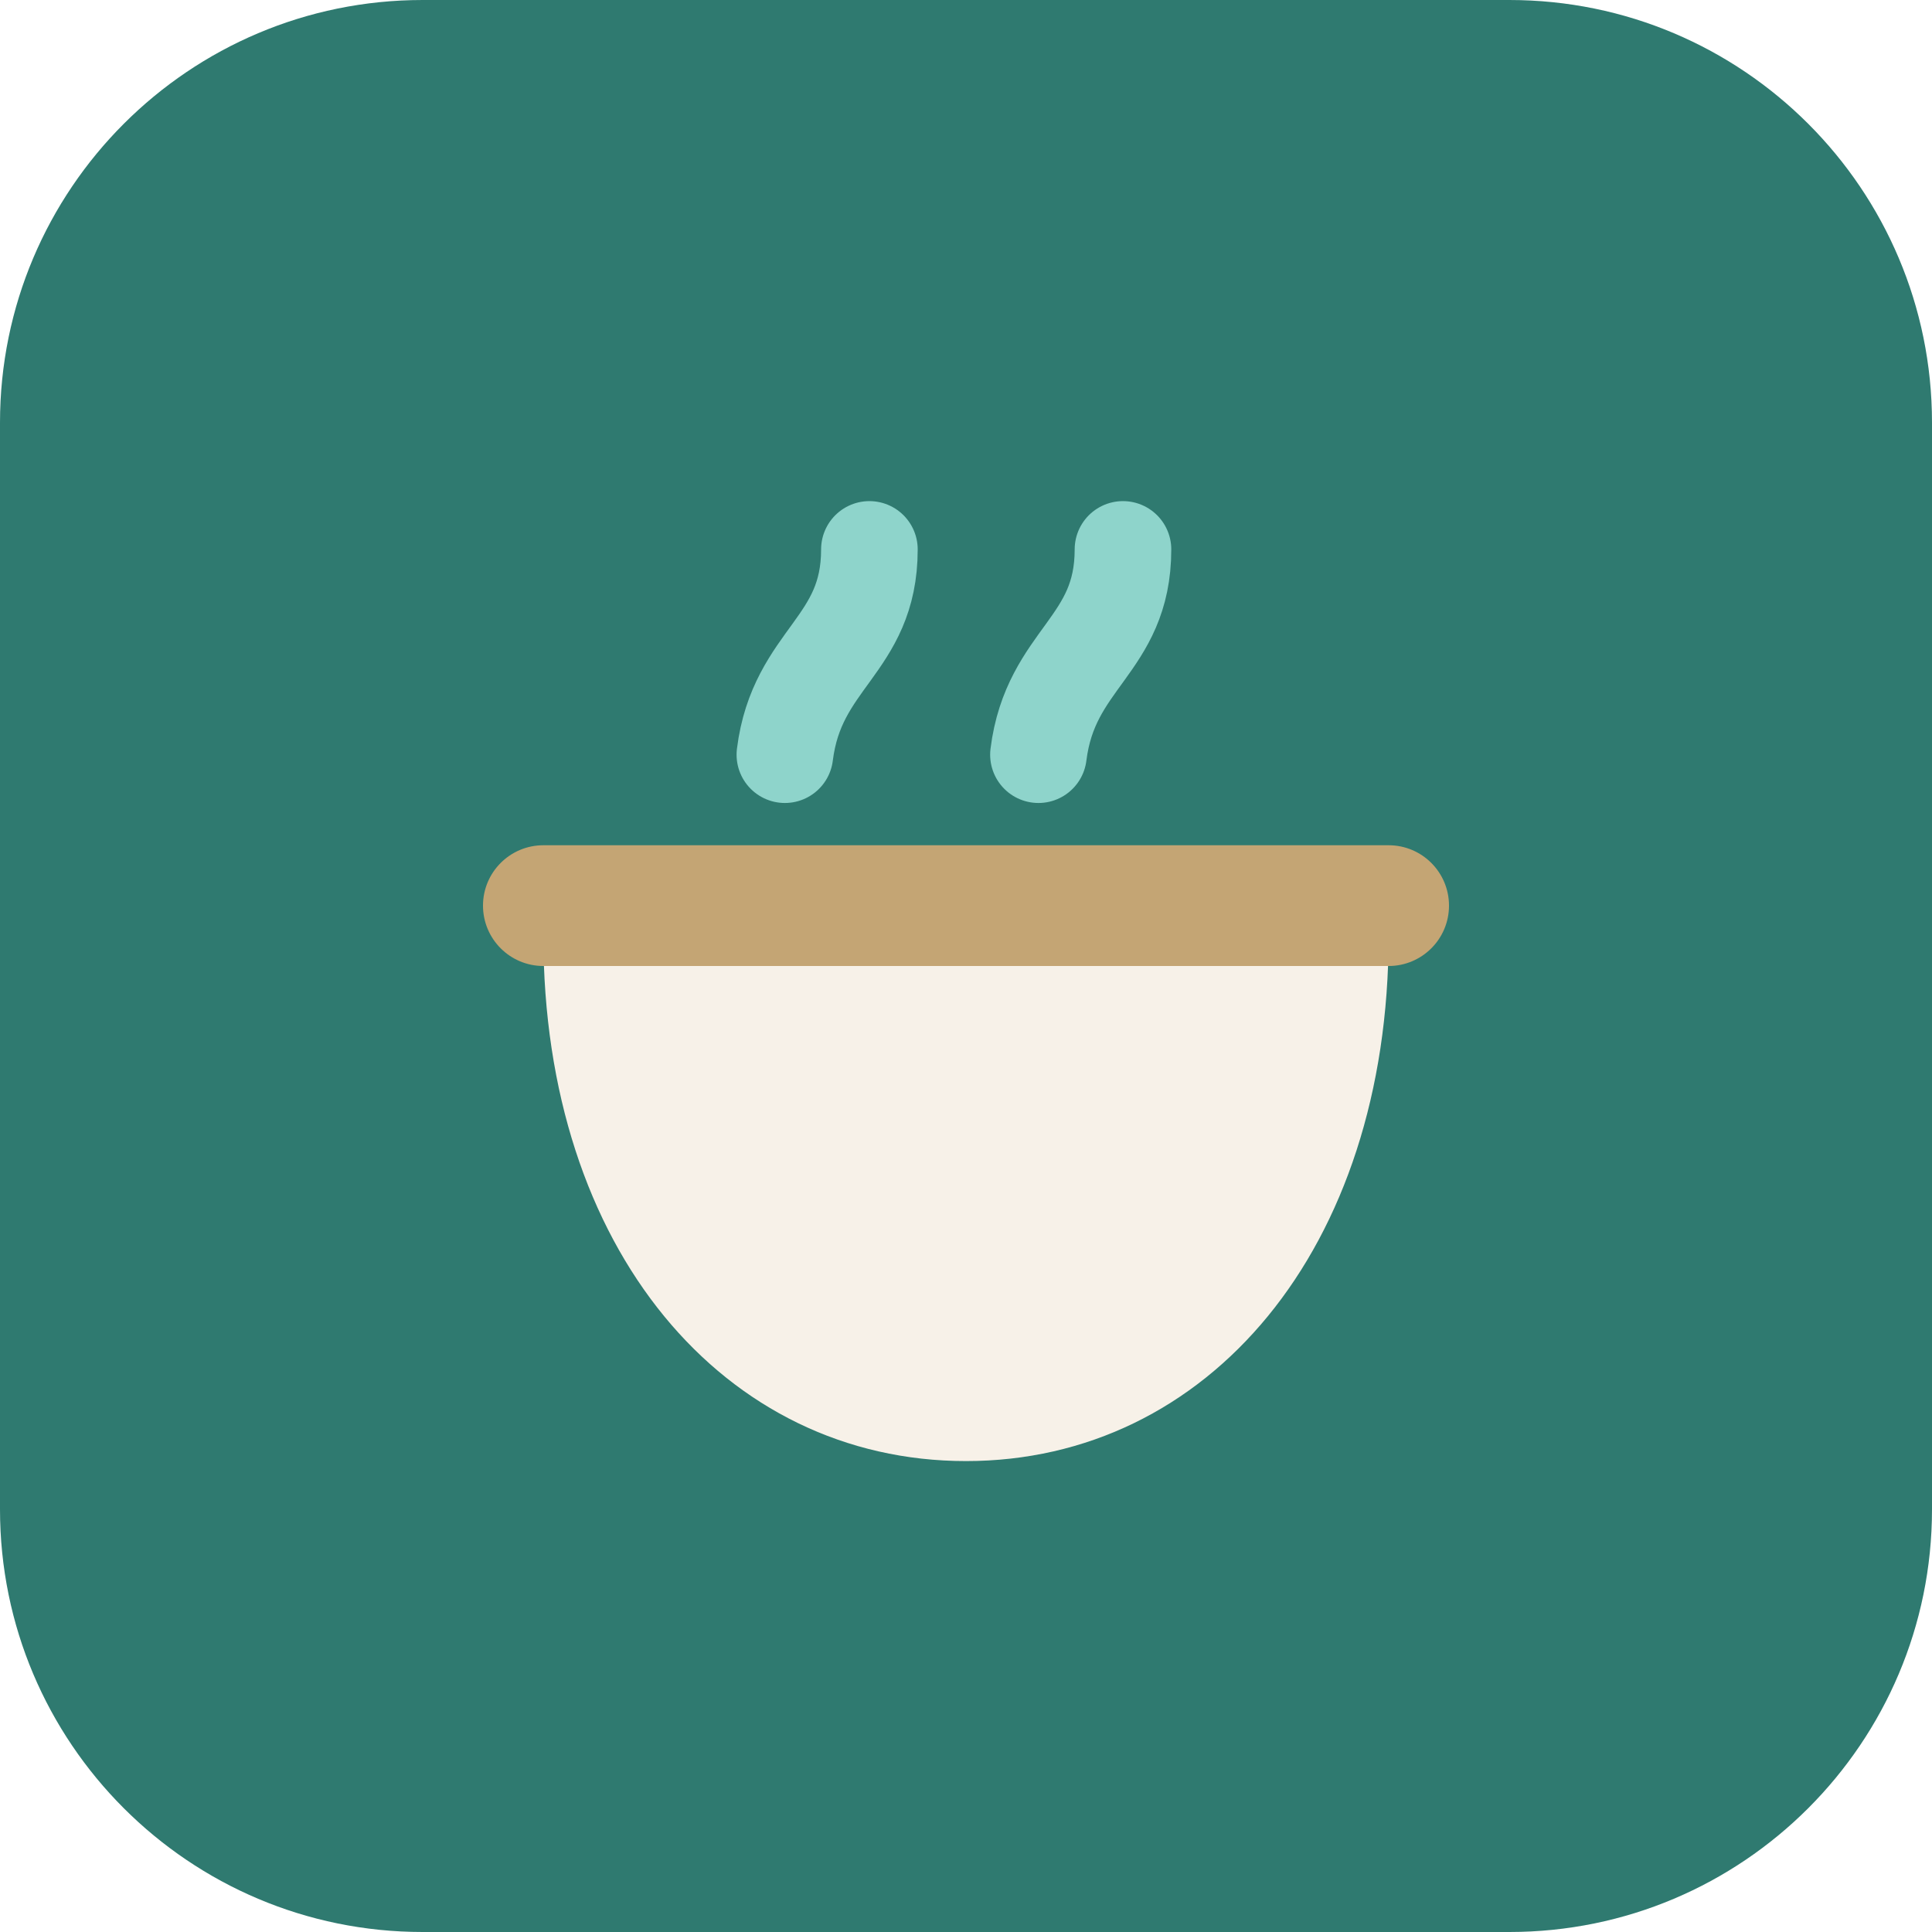
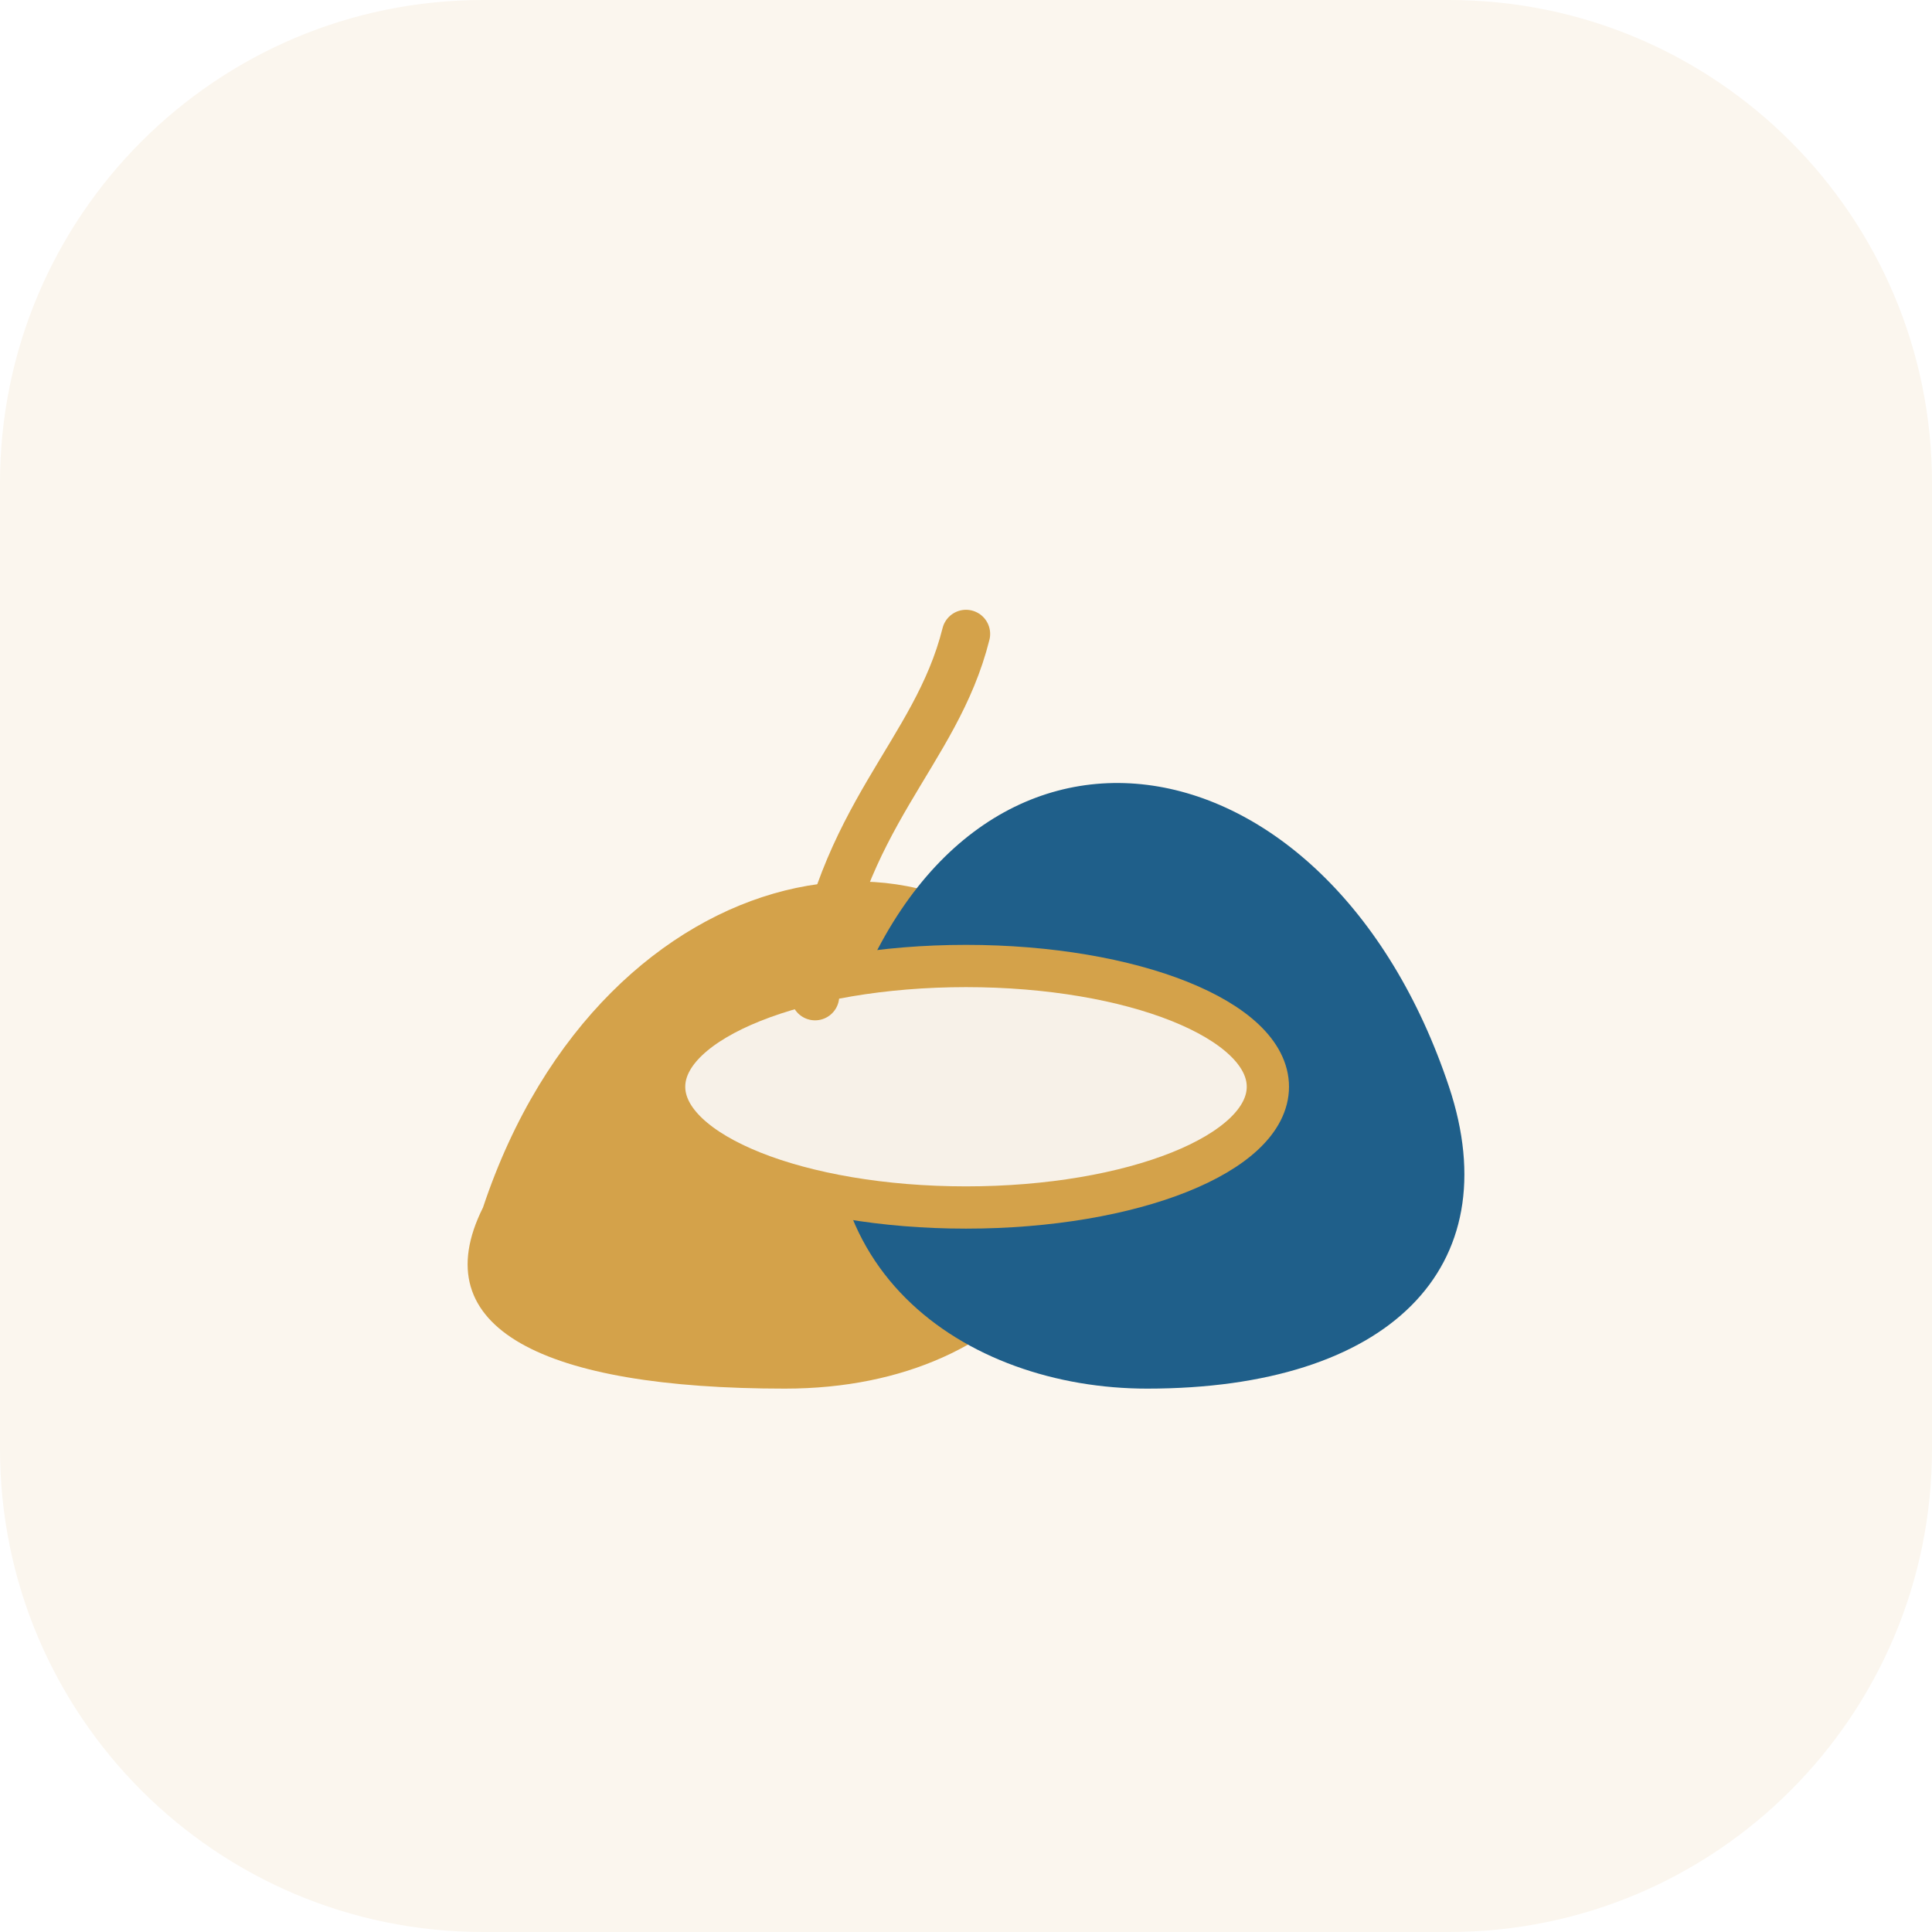
<svg xmlns="http://www.w3.org/2000/svg" viewBox="0 0 32 32">
-   <rect width="32" height="32" rx="7" fill="#2F7A70" />
-   <path d="M9 15.5h14c0 5.2-3 8.7-7 8.7s-7-3.5-7-8.7z" fill="#F7F1E8" />
-   <rect x="8" y="14" width="16" height="2" rx="1" fill="#C4A574" />
-   <path d="M13 12.5c.2-1.6 1.4-1.8 1.4-3.4" fill="none" stroke="#8ED4CB" stroke-width="1.6" stroke-linecap="round" />
-   <path d="M17.2 12.5c.2-1.6 1.4-1.8 1.4-3.4" fill="none" stroke="#8ED4CB" stroke-width="1.6" stroke-linecap="round" />
+   <rect width="32" height="32" rx="8" fill="#FBF6EE" />
+   <path d="M8 20c2-6 8-7 10-3 1 3-1 6-5 6-4 0-6-1-5-3Z" fill="#D4A24A" />
+   <path d="M14 17c2-6 8-5 10 1 1 3-1 5-5 5-3 0-6-2-5-6Z" fill="#1F5F8A" />
+   <ellipse cx="16" cy="18" rx="5" ry="2" fill="#F7F1E8" stroke="#D4A24A" stroke-width="0.7" />
+   <path d="M13.5 16.5c.4-3 2-4 2.5-6" fill="none" stroke="#D4A24A" stroke-width="0.8" stroke-linecap="round" />
</svg>
